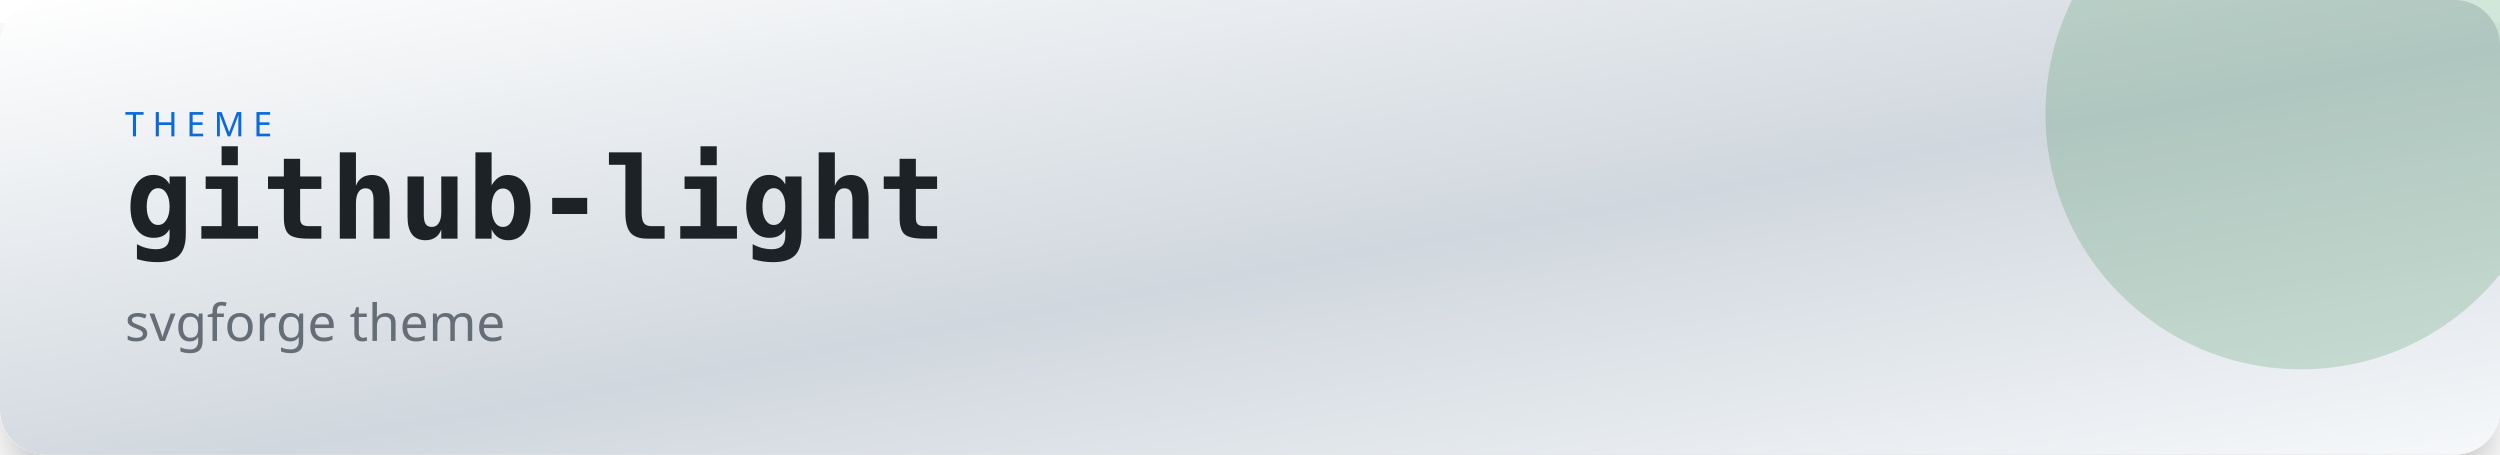
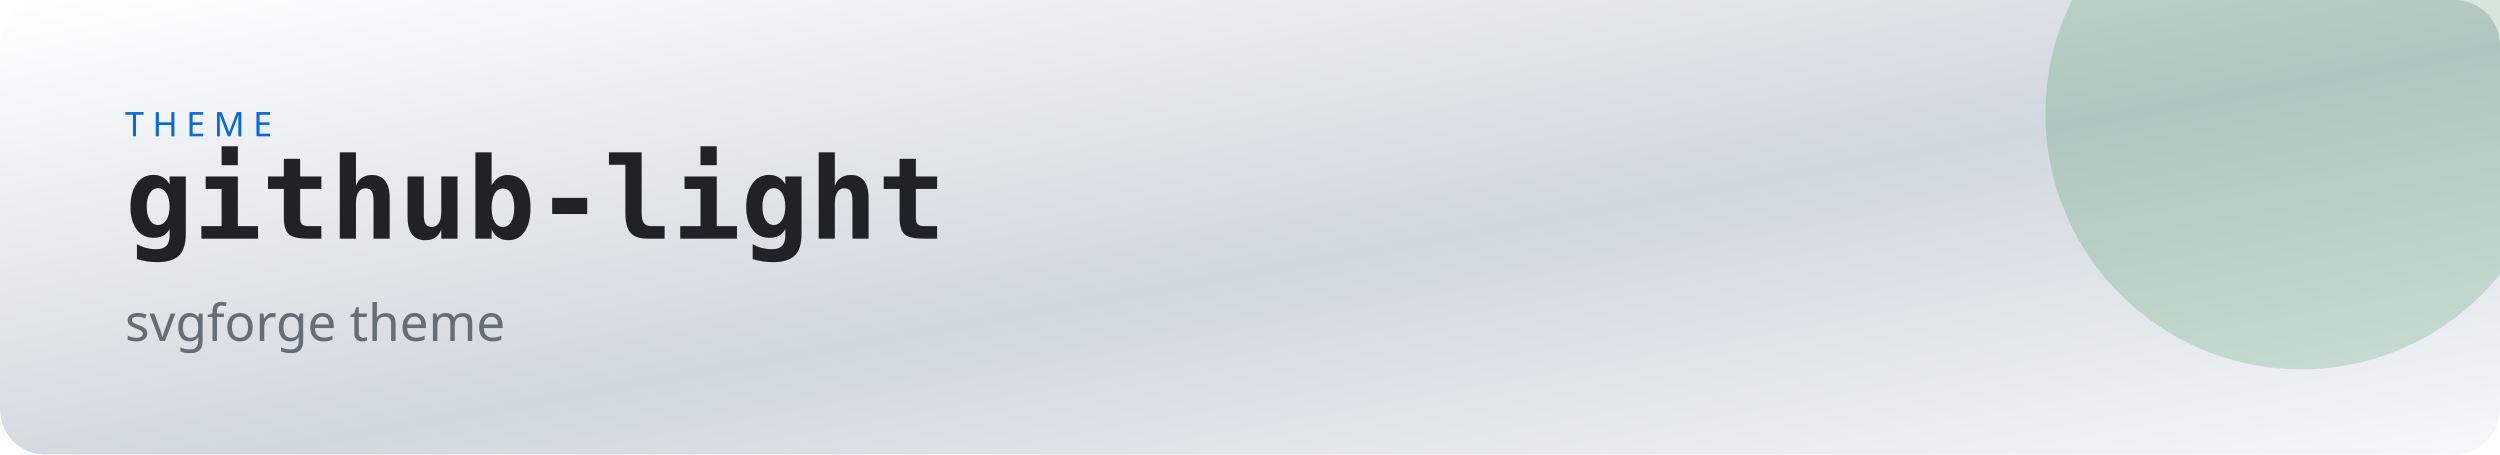
<svg xmlns="http://www.w3.org/2000/svg" width="880" height="160" viewBox="0 0 880 160" role="img" aria-label="github-light">
  <defs>
-     <filter id="shadow-github-light-2454aeac" x="-8%" y="-8%" width="120%" height="130%">
-       <feDropShadow dx="0" dy="8" stdDeviation="10" flood-color="#000000" flood-opacity="0.28" />
-     </filter>
+     <linearGradient id="grad-github-lightgithub-light-b0055dfc" x1="0" y1="0" x2="1" y2="1">
+       <stop offset="0%" stop-color="#ffffff" />
+       <stop offset="55%" stop-color="#d0d7de" />
+       <stop offset="100%" stop-color="#f6f8fa" />
+     </linearGradient>
  </defs>
-   <g filter="url(#shadow-github-light-2454aeac)">
-     <defs>
-       <linearGradient id="grad-github-lightgithub-light-b0055dfc" x1="0" y1="0" x2="1" y2="1">
-         <stop offset="0%" stop-color="#ffffff" />
-         <stop offset="55%" stop-color="#d0d7de" />
-         <stop offset="100%" stop-color="#f6f8fa" />
-       </linearGradient>
-     </defs>
-     <rect width="880" height="160" rx="16" fill="url(#grad-github-lightgithub-light-b0055dfc)" />
-     <circle cx="810" cy="40" r="90" fill="#1a7f37" fill-opacity="0.18" />
-     <text x="44" y="48" fill="#0969da" font-family="ui-sans-serif, system-ui, sans-serif" font-size="12" letter-spacing="3">THEME</text>
-     <text x="44" y="84" fill="#1f2328" font-family="ui-monospace, SFMono-Regular, Menlo, monospace" font-size="40" font-weight="700">github-light</text>
-     <text x="44" y="120" fill="#656d76" font-family="ui-sans-serif, system-ui, sans-serif" font-size="18">svgforge theme</text>
-   </g>
+   <rect width="880" height="160" rx="16" fill="url(#grad-github-lightgithub-light-b0055dfc)" />
+   <circle cx="810" cy="40" r="90" fill="#1a7f37" fill-opacity="0.18" />
+   <text x="44" y="48" fill="#0969da" font-family="ui-sans-serif, system-ui, sans-serif" font-size="12" letter-spacing="3">THEME</text>
+   <text x="44" y="84" fill="#1f2328" font-family="ui-monospace, SFMono-Regular, Menlo, monospace" font-size="40" font-weight="700">github-light</text>
+   <text x="44" y="120" fill="#656d76" font-family="ui-sans-serif, system-ui, sans-serif" font-size="18">svgforge theme</text>
</svg>
